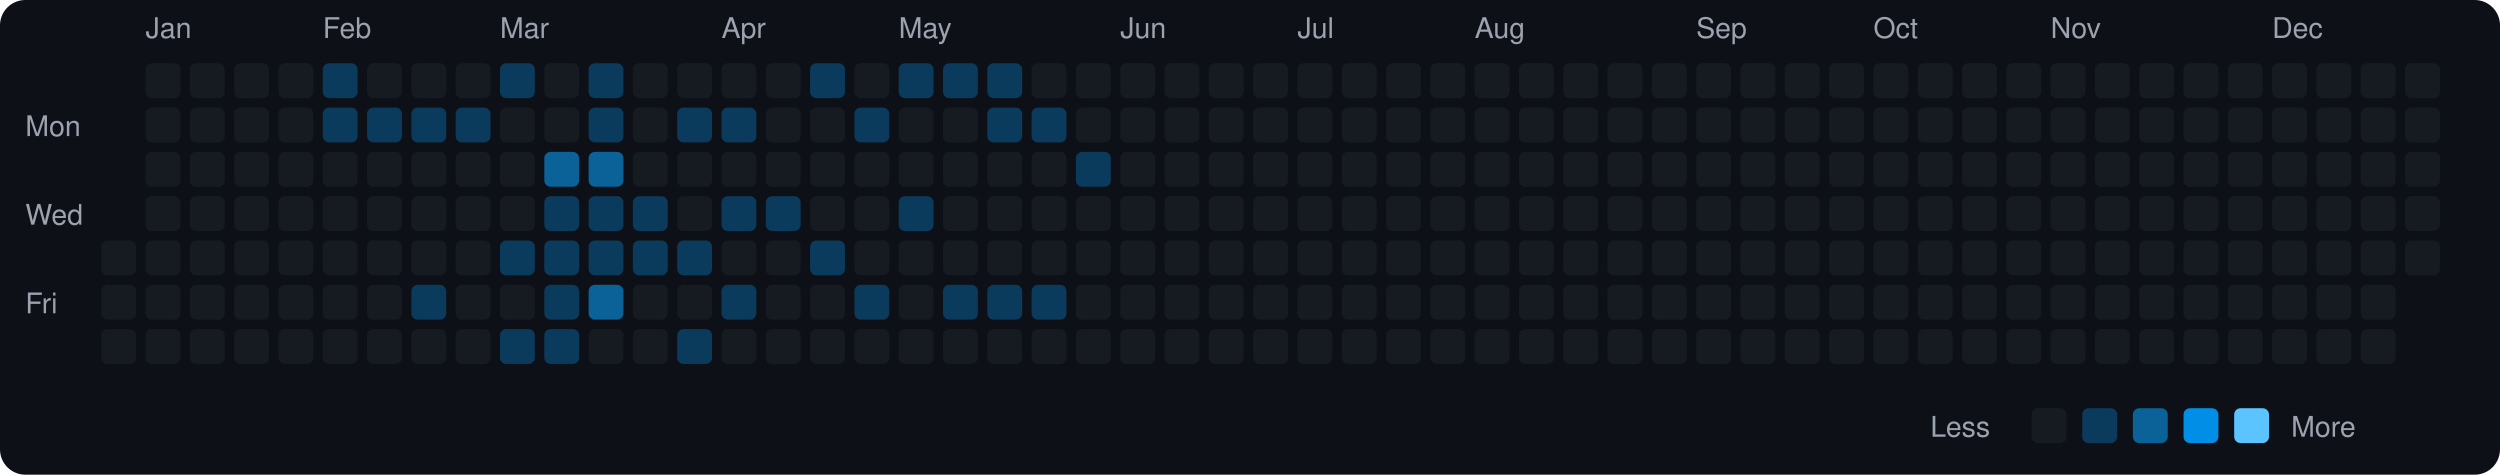
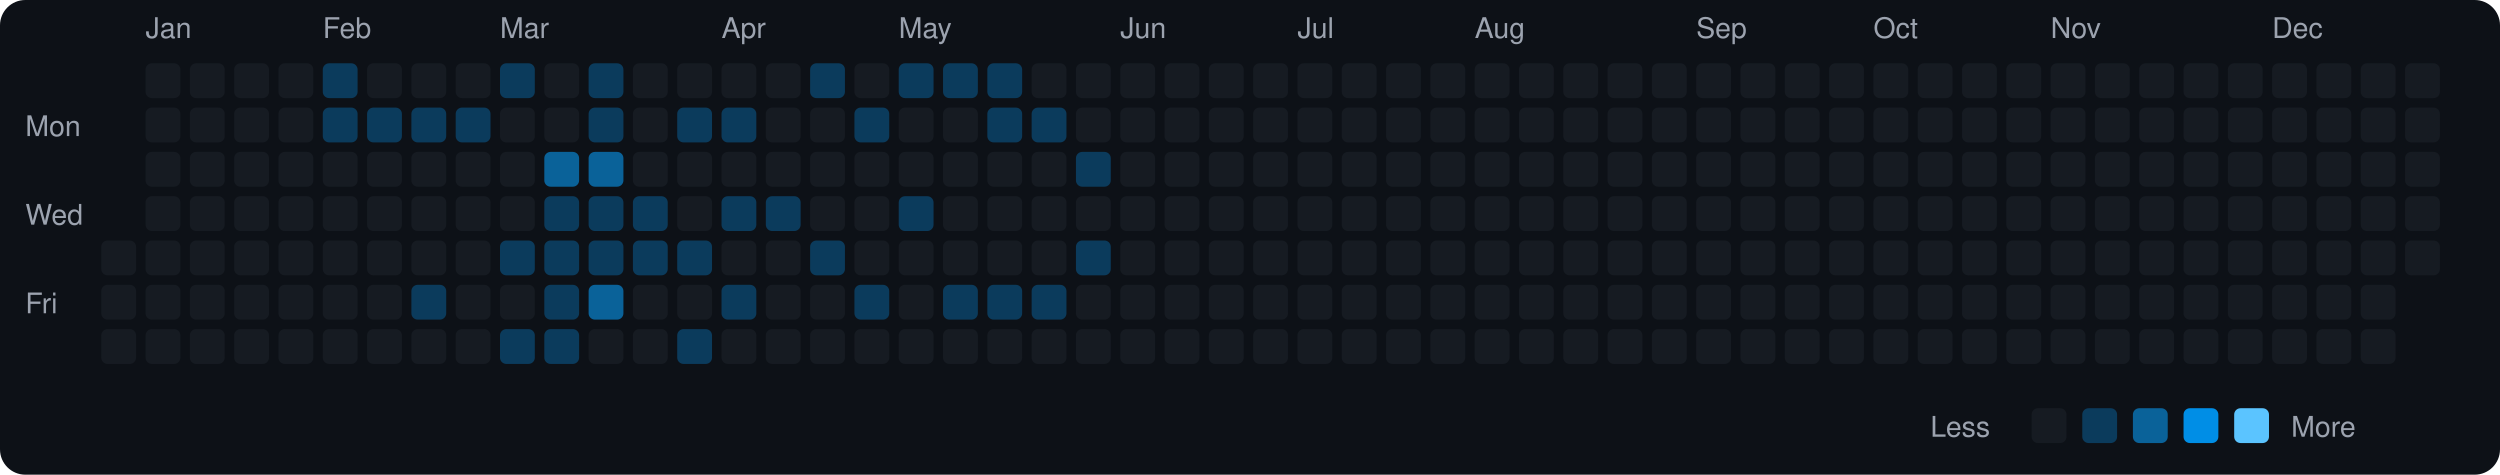
<svg xmlns="http://www.w3.org/2000/svg" viewBox="0 0 790 150" width="790" height="150">
  <rect width="790" height="150" fill="#0d1117" rx="8" ry="8" />
  <text x="8" y="43" fill="#9ca3af" font-size="9" font-family="-apple-system, BlinkMacSystemFont, 'Segoe UI', Helvetica, Arial, sans-serif">Mon</text>
  <text x="8" y="71" fill="#9ca3af" font-size="9" font-family="-apple-system, BlinkMacSystemFont, 'Segoe UI', Helvetica, Arial, sans-serif">Wed</text>
  <text x="8" y="99" fill="#9ca3af" font-size="9" font-family="-apple-system, BlinkMacSystemFont, 'Segoe UI', Helvetica, Arial, sans-serif">Fri</text>
  <rect x="32" y="76" width="11" height="11" rx="2" ry="2" fill="#161b22">
    </rect>
  <rect x="32" y="90" width="11" height="11" rx="2" ry="2" fill="#161b22">
    </rect>
  <rect x="32" y="104" width="11" height="11" rx="2" ry="2" fill="#161b22">
    </rect>
  <text x="46" y="12" fill="#9ca3af" font-size="9" font-family="-apple-system, BlinkMacSystemFont, 'Segoe UI', Helvetica, Arial, sans-serif">Jan</text>
  <rect x="46" y="20" width="11" height="11" rx="2" ry="2" fill="#161b22">
    </rect>
  <rect x="46" y="34" width="11" height="11" rx="2" ry="2" fill="#161b22">
    </rect>
  <rect x="46" y="48" width="11" height="11" rx="2" ry="2" fill="#161b22">
    </rect>
  <rect x="46" y="62" width="11" height="11" rx="2" ry="2" fill="#161b22">
    </rect>
  <rect x="46" y="76" width="11" height="11" rx="2" ry="2" fill="#161b22">
    </rect>
  <rect x="46" y="90" width="11" height="11" rx="2" ry="2" fill="#161b22">
    </rect>
  <rect x="46" y="104" width="11" height="11" rx="2" ry="2" fill="#161b22">
    </rect>
  <rect x="60" y="20" width="11" height="11" rx="2" ry="2" fill="#161b22">
    </rect>
  <rect x="60" y="34" width="11" height="11" rx="2" ry="2" fill="#161b22">
    </rect>
  <rect x="60" y="48" width="11" height="11" rx="2" ry="2" fill="#161b22">
    </rect>
  <rect x="60" y="62" width="11" height="11" rx="2" ry="2" fill="#161b22">
    </rect>
  <rect x="60" y="76" width="11" height="11" rx="2" ry="2" fill="#161b22">
    </rect>
  <rect x="60" y="90" width="11" height="11" rx="2" ry="2" fill="#161b22">
    </rect>
  <rect x="60" y="104" width="11" height="11" rx="2" ry="2" fill="#161b22">
    </rect>
  <rect x="74" y="20" width="11" height="11" rx="2" ry="2" fill="#161b22">
    </rect>
  <rect x="74" y="34" width="11" height="11" rx="2" ry="2" fill="#161b22">
    </rect>
  <rect x="74" y="48" width="11" height="11" rx="2" ry="2" fill="#161b22">
    </rect>
  <rect x="74" y="62" width="11" height="11" rx="2" ry="2" fill="#161b22">
    </rect>
  <rect x="74" y="76" width="11" height="11" rx="2" ry="2" fill="#161b22">
    </rect>
  <rect x="74" y="90" width="11" height="11" rx="2" ry="2" fill="#161b22">
    </rect>
  <rect x="74" y="104" width="11" height="11" rx="2" ry="2" fill="#161b22">
    </rect>
  <rect x="88" y="20" width="11" height="11" rx="2" ry="2" fill="#161b22">
    </rect>
  <rect x="88" y="34" width="11" height="11" rx="2" ry="2" fill="#161b22">
    </rect>
  <rect x="88" y="48" width="11" height="11" rx="2" ry="2" fill="#161b22">
    </rect>
  <rect x="88" y="62" width="11" height="11" rx="2" ry="2" fill="#161b22">
    </rect>
  <rect x="88" y="76" width="11" height="11" rx="2" ry="2" fill="#161b22">
    </rect>
  <rect x="88" y="90" width="11" height="11" rx="2" ry="2" fill="#161b22">
    </rect>
  <rect x="88" y="104" width="11" height="11" rx="2" ry="2" fill="#161b22">
    </rect>
  <text x="102" y="12" fill="#9ca3af" font-size="9" font-family="-apple-system, BlinkMacSystemFont, 'Segoe UI', Helvetica, Arial, sans-serif">Feb</text>
  <rect x="102" y="20" width="11" height="11" rx="2" ry="2" fill="#0b3b5c">
    </rect>
  <rect x="102" y="34" width="11" height="11" rx="2" ry="2" fill="#0b3b5c">
    </rect>
  <rect x="102" y="48" width="11" height="11" rx="2" ry="2" fill="#161b22">
    </rect>
  <rect x="102" y="62" width="11" height="11" rx="2" ry="2" fill="#161b22">
    </rect>
  <rect x="102" y="76" width="11" height="11" rx="2" ry="2" fill="#161b22">
    </rect>
  <rect x="102" y="90" width="11" height="11" rx="2" ry="2" fill="#161b22">
    </rect>
  <rect x="102" y="104" width="11" height="11" rx="2" ry="2" fill="#161b22">
    </rect>
  <rect x="116" y="20" width="11" height="11" rx="2" ry="2" fill="#161b22">
    </rect>
  <rect x="116" y="34" width="11" height="11" rx="2" ry="2" fill="#0b3b5c">
    </rect>
  <rect x="116" y="48" width="11" height="11" rx="2" ry="2" fill="#161b22">
    </rect>
  <rect x="116" y="62" width="11" height="11" rx="2" ry="2" fill="#161b22">
    </rect>
  <rect x="116" y="76" width="11" height="11" rx="2" ry="2" fill="#161b22">
    </rect>
  <rect x="116" y="90" width="11" height="11" rx="2" ry="2" fill="#161b22">
    </rect>
  <rect x="116" y="104" width="11" height="11" rx="2" ry="2" fill="#161b22">
    </rect>
  <rect x="130" y="20" width="11" height="11" rx="2" ry="2" fill="#161b22">
    </rect>
  <rect x="130" y="34" width="11" height="11" rx="2" ry="2" fill="#0b3b5c">
    </rect>
  <rect x="130" y="48" width="11" height="11" rx="2" ry="2" fill="#161b22">
    </rect>
  <rect x="130" y="62" width="11" height="11" rx="2" ry="2" fill="#161b22">
    </rect>
  <rect x="130" y="76" width="11" height="11" rx="2" ry="2" fill="#161b22">
    </rect>
  <rect x="130" y="90" width="11" height="11" rx="2" ry="2" fill="#0b3b5c">
    </rect>
  <rect x="130" y="104" width="11" height="11" rx="2" ry="2" fill="#161b22">
    </rect>
  <rect x="144" y="20" width="11" height="11" rx="2" ry="2" fill="#161b22">
    </rect>
  <rect x="144" y="34" width="11" height="11" rx="2" ry="2" fill="#0b3b5c">
    </rect>
  <rect x="144" y="48" width="11" height="11" rx="2" ry="2" fill="#161b22">
    </rect>
  <rect x="144" y="62" width="11" height="11" rx="2" ry="2" fill="#161b22">
    </rect>
  <rect x="144" y="76" width="11" height="11" rx="2" ry="2" fill="#161b22">
    </rect>
  <rect x="144" y="90" width="11" height="11" rx="2" ry="2" fill="#161b22">
    </rect>
  <rect x="144" y="104" width="11" height="11" rx="2" ry="2" fill="#161b22">
    </rect>
  <text x="158" y="12" fill="#9ca3af" font-size="9" font-family="-apple-system, BlinkMacSystemFont, 'Segoe UI', Helvetica, Arial, sans-serif">Mar</text>
  <rect x="158" y="20" width="11" height="11" rx="2" ry="2" fill="#0b3b5c">
    </rect>
  <rect x="158" y="34" width="11" height="11" rx="2" ry="2" fill="#161b22">
    </rect>
  <rect x="158" y="48" width="11" height="11" rx="2" ry="2" fill="#161b22">
    </rect>
  <rect x="158" y="62" width="11" height="11" rx="2" ry="2" fill="#161b22">
    </rect>
  <rect x="158" y="76" width="11" height="11" rx="2" ry="2" fill="#0b3b5c">
    </rect>
  <rect x="158" y="90" width="11" height="11" rx="2" ry="2" fill="#161b22">
    </rect>
  <rect x="158" y="104" width="11" height="11" rx="2" ry="2" fill="#0b3b5c">
    </rect>
  <rect x="172" y="20" width="11" height="11" rx="2" ry="2" fill="#161b22">
    </rect>
  <rect x="172" y="34" width="11" height="11" rx="2" ry="2" fill="#161b22">
    </rect>
  <rect x="172" y="48" width="11" height="11" rx="2" ry="2" fill="#0a6299">
    </rect>
  <rect x="172" y="62" width="11" height="11" rx="2" ry="2" fill="#0b3b5c">
    </rect>
  <rect x="172" y="76" width="11" height="11" rx="2" ry="2" fill="#0b3b5c">
    </rect>
  <rect x="172" y="90" width="11" height="11" rx="2" ry="2" fill="#0b3b5c">
    </rect>
  <rect x="172" y="104" width="11" height="11" rx="2" ry="2" fill="#0b3b5c">
    </rect>
  <rect x="186" y="20" width="11" height="11" rx="2" ry="2" fill="#0b3b5c">
    </rect>
  <rect x="186" y="34" width="11" height="11" rx="2" ry="2" fill="#0b3b5c">
    </rect>
  <rect x="186" y="48" width="11" height="11" rx="2" ry="2" fill="#0a6299">
    </rect>
  <rect x="186" y="62" width="11" height="11" rx="2" ry="2" fill="#0b3b5c">
    </rect>
  <rect x="186" y="76" width="11" height="11" rx="2" ry="2" fill="#0b3b5c">
    </rect>
  <rect x="186" y="90" width="11" height="11" rx="2" ry="2" fill="#0a6299">
    </rect>
  <rect x="186" y="104" width="11" height="11" rx="2" ry="2" fill="#161b22">
    </rect>
  <rect x="200" y="20" width="11" height="11" rx="2" ry="2" fill="#161b22">
    </rect>
  <rect x="200" y="34" width="11" height="11" rx="2" ry="2" fill="#161b22">
    </rect>
  <rect x="200" y="48" width="11" height="11" rx="2" ry="2" fill="#161b22">
    </rect>
  <rect x="200" y="62" width="11" height="11" rx="2" ry="2" fill="#0b3b5c">
    </rect>
  <rect x="200" y="76" width="11" height="11" rx="2" ry="2" fill="#0b3b5c">
    </rect>
  <rect x="200" y="90" width="11" height="11" rx="2" ry="2" fill="#161b22">
    </rect>
  <rect x="200" y="104" width="11" height="11" rx="2" ry="2" fill="#161b22">
    </rect>
  <rect x="214" y="20" width="11" height="11" rx="2" ry="2" fill="#161b22">
    </rect>
  <rect x="214" y="34" width="11" height="11" rx="2" ry="2" fill="#0b3b5c">
    </rect>
  <rect x="214" y="48" width="11" height="11" rx="2" ry="2" fill="#161b22">
    </rect>
  <rect x="214" y="62" width="11" height="11" rx="2" ry="2" fill="#161b22">
    </rect>
  <rect x="214" y="76" width="11" height="11" rx="2" ry="2" fill="#0b3b5c">
    </rect>
  <rect x="214" y="90" width="11" height="11" rx="2" ry="2" fill="#161b22">
    </rect>
  <rect x="214" y="104" width="11" height="11" rx="2" ry="2" fill="#0b3b5c">
    </rect>
  <text x="228" y="12" fill="#9ca3af" font-size="9" font-family="-apple-system, BlinkMacSystemFont, 'Segoe UI', Helvetica, Arial, sans-serif">Apr</text>
  <rect x="228" y="20" width="11" height="11" rx="2" ry="2" fill="#161b22">
    </rect>
  <rect x="228" y="34" width="11" height="11" rx="2" ry="2" fill="#0b3b5c">
    </rect>
  <rect x="228" y="48" width="11" height="11" rx="2" ry="2" fill="#161b22">
    </rect>
  <rect x="228" y="62" width="11" height="11" rx="2" ry="2" fill="#0b3b5c">
    </rect>
  <rect x="228" y="76" width="11" height="11" rx="2" ry="2" fill="#161b22">
    </rect>
  <rect x="228" y="90" width="11" height="11" rx="2" ry="2" fill="#0b3b5c">
    </rect>
  <rect x="228" y="104" width="11" height="11" rx="2" ry="2" fill="#161b22">
    </rect>
  <rect x="242" y="20" width="11" height="11" rx="2" ry="2" fill="#161b22">
    </rect>
  <rect x="242" y="34" width="11" height="11" rx="2" ry="2" fill="#161b22">
    </rect>
  <rect x="242" y="48" width="11" height="11" rx="2" ry="2" fill="#161b22">
    </rect>
  <rect x="242" y="62" width="11" height="11" rx="2" ry="2" fill="#0b3b5c">
    </rect>
  <rect x="242" y="76" width="11" height="11" rx="2" ry="2" fill="#161b22">
    </rect>
  <rect x="242" y="90" width="11" height="11" rx="2" ry="2" fill="#161b22">
    </rect>
  <rect x="242" y="104" width="11" height="11" rx="2" ry="2" fill="#161b22">
    </rect>
  <rect x="256" y="20" width="11" height="11" rx="2" ry="2" fill="#0b3b5c">
    </rect>
  <rect x="256" y="34" width="11" height="11" rx="2" ry="2" fill="#161b22">
    </rect>
  <rect x="256" y="48" width="11" height="11" rx="2" ry="2" fill="#161b22">
    </rect>
  <rect x="256" y="62" width="11" height="11" rx="2" ry="2" fill="#161b22">
    </rect>
  <rect x="256" y="76" width="11" height="11" rx="2" ry="2" fill="#0b3b5c">
    </rect>
  <rect x="256" y="90" width="11" height="11" rx="2" ry="2" fill="#161b22">
    </rect>
  <rect x="256" y="104" width="11" height="11" rx="2" ry="2" fill="#161b22">
    </rect>
  <rect x="270" y="20" width="11" height="11" rx="2" ry="2" fill="#161b22">
    </rect>
  <rect x="270" y="34" width="11" height="11" rx="2" ry="2" fill="#0b3b5c">
    </rect>
  <rect x="270" y="48" width="11" height="11" rx="2" ry="2" fill="#161b22">
    </rect>
  <rect x="270" y="62" width="11" height="11" rx="2" ry="2" fill="#161b22">
    </rect>
  <rect x="270" y="76" width="11" height="11" rx="2" ry="2" fill="#161b22">
    </rect>
  <rect x="270" y="90" width="11" height="11" rx="2" ry="2" fill="#0b3b5c">
    </rect>
  <rect x="270" y="104" width="11" height="11" rx="2" ry="2" fill="#161b22">
    </rect>
  <text x="284" y="12" fill="#9ca3af" font-size="9" font-family="-apple-system, BlinkMacSystemFont, 'Segoe UI', Helvetica, Arial, sans-serif">May</text>
  <rect x="284" y="20" width="11" height="11" rx="2" ry="2" fill="#0b3b5c">
    </rect>
  <rect x="284" y="34" width="11" height="11" rx="2" ry="2" fill="#161b22">
    </rect>
  <rect x="284" y="48" width="11" height="11" rx="2" ry="2" fill="#161b22">
    </rect>
  <rect x="284" y="62" width="11" height="11" rx="2" ry="2" fill="#0b3b5c">
    </rect>
  <rect x="284" y="76" width="11" height="11" rx="2" ry="2" fill="#161b22">
    </rect>
  <rect x="284" y="90" width="11" height="11" rx="2" ry="2" fill="#161b22">
    </rect>
  <rect x="284" y="104" width="11" height="11" rx="2" ry="2" fill="#161b22">
    </rect>
  <rect x="298" y="20" width="11" height="11" rx="2" ry="2" fill="#0b3b5c">
    </rect>
  <rect x="298" y="34" width="11" height="11" rx="2" ry="2" fill="#161b22">
    </rect>
  <rect x="298" y="48" width="11" height="11" rx="2" ry="2" fill="#161b22">
    </rect>
  <rect x="298" y="62" width="11" height="11" rx="2" ry="2" fill="#161b22">
    </rect>
  <rect x="298" y="76" width="11" height="11" rx="2" ry="2" fill="#161b22">
    </rect>
  <rect x="298" y="90" width="11" height="11" rx="2" ry="2" fill="#0b3b5c">
    </rect>
  <rect x="298" y="104" width="11" height="11" rx="2" ry="2" fill="#161b22">
    </rect>
  <rect x="312" y="20" width="11" height="11" rx="2" ry="2" fill="#0b3b5c">
    </rect>
  <rect x="312" y="34" width="11" height="11" rx="2" ry="2" fill="#0b3b5c">
    </rect>
  <rect x="312" y="48" width="11" height="11" rx="2" ry="2" fill="#161b22">
    </rect>
  <rect x="312" y="62" width="11" height="11" rx="2" ry="2" fill="#161b22">
    </rect>
  <rect x="312" y="76" width="11" height="11" rx="2" ry="2" fill="#161b22">
    </rect>
  <rect x="312" y="90" width="11" height="11" rx="2" ry="2" fill="#0b3b5c">
    </rect>
  <rect x="312" y="104" width="11" height="11" rx="2" ry="2" fill="#161b22">
    </rect>
  <rect x="326" y="20" width="11" height="11" rx="2" ry="2" fill="#161b22">
    </rect>
  <rect x="326" y="34" width="11" height="11" rx="2" ry="2" fill="#0b3b5c">
    </rect>
  <rect x="326" y="48" width="11" height="11" rx="2" ry="2" fill="#161b22">
    </rect>
  <rect x="326" y="62" width="11" height="11" rx="2" ry="2" fill="#161b22">
    </rect>
  <rect x="326" y="76" width="11" height="11" rx="2" ry="2" fill="#161b22">
    </rect>
  <rect x="326" y="90" width="11" height="11" rx="2" ry="2" fill="#0b3b5c">
    </rect>
  <rect x="326" y="104" width="11" height="11" rx="2" ry="2" fill="#161b22">
    </rect>
  <rect x="340" y="20" width="11" height="11" rx="2" ry="2" fill="#161b22">
    </rect>
  <rect x="340" y="34" width="11" height="11" rx="2" ry="2" fill="#161b22">
    </rect>
  <rect x="340" y="48" width="11" height="11" rx="2" ry="2" fill="#0b3b5c">
    </rect>
  <rect x="340" y="62" width="11" height="11" rx="2" ry="2" fill="#161b22">
    </rect>
-   <rect x="340" y="76" width="11" height="11" rx="2" ry="2" fill="#161b22">
+   <rect x="340" y="76" width="11" height="11" rx="2" ry="2" fill="#0b3b5c">
    </rect>
  <rect x="340" y="90" width="11" height="11" rx="2" ry="2" fill="#161b22">
    </rect>
  <rect x="340" y="104" width="11" height="11" rx="2" ry="2" fill="#161b22">
    </rect>
  <text x="354" y="12" fill="#9ca3af" font-size="9" font-family="-apple-system, BlinkMacSystemFont, 'Segoe UI', Helvetica, Arial, sans-serif">Jun</text>
  <rect x="354" y="20" width="11" height="11" rx="2" ry="2" fill="#161b22">
    </rect>
  <rect x="354" y="34" width="11" height="11" rx="2" ry="2" fill="#161b22">
    </rect>
  <rect x="354" y="48" width="11" height="11" rx="2" ry="2" fill="#161b22">
    </rect>
  <rect x="354" y="62" width="11" height="11" rx="2" ry="2" fill="#161b22">
    </rect>
  <rect x="354" y="76" width="11" height="11" rx="2" ry="2" fill="#161b22">
    </rect>
  <rect x="354" y="90" width="11" height="11" rx="2" ry="2" fill="#161b22">
    </rect>
  <rect x="354" y="104" width="11" height="11" rx="2" ry="2" fill="#161b22">
    </rect>
  <rect x="368" y="20" width="11" height="11" rx="2" ry="2" fill="#161b22">
    </rect>
  <rect x="368" y="34" width="11" height="11" rx="2" ry="2" fill="#161b22">
    </rect>
  <rect x="368" y="48" width="11" height="11" rx="2" ry="2" fill="#161b22">
    </rect>
  <rect x="368" y="62" width="11" height="11" rx="2" ry="2" fill="#161b22">
    </rect>
  <rect x="368" y="76" width="11" height="11" rx="2" ry="2" fill="#161b22">
    </rect>
  <rect x="368" y="90" width="11" height="11" rx="2" ry="2" fill="#161b22">
    </rect>
  <rect x="368" y="104" width="11" height="11" rx="2" ry="2" fill="#161b22">
    </rect>
  <rect x="382" y="20" width="11" height="11" rx="2" ry="2" fill="#161b22">
    </rect>
  <rect x="382" y="34" width="11" height="11" rx="2" ry="2" fill="#161b22">
    </rect>
  <rect x="382" y="48" width="11" height="11" rx="2" ry="2" fill="#161b22">
    </rect>
  <rect x="382" y="62" width="11" height="11" rx="2" ry="2" fill="#161b22">
    </rect>
  <rect x="382" y="76" width="11" height="11" rx="2" ry="2" fill="#161b22">
    </rect>
  <rect x="382" y="90" width="11" height="11" rx="2" ry="2" fill="#161b22">
    </rect>
  <rect x="382" y="104" width="11" height="11" rx="2" ry="2" fill="#161b22">
    </rect>
  <rect x="396" y="20" width="11" height="11" rx="2" ry="2" fill="#161b22">
    </rect>
  <rect x="396" y="34" width="11" height="11" rx="2" ry="2" fill="#161b22">
    </rect>
  <rect x="396" y="48" width="11" height="11" rx="2" ry="2" fill="#161b22">
    </rect>
  <rect x="396" y="62" width="11" height="11" rx="2" ry="2" fill="#161b22">
    </rect>
  <rect x="396" y="76" width="11" height="11" rx="2" ry="2" fill="#161b22">
    </rect>
  <rect x="396" y="90" width="11" height="11" rx="2" ry="2" fill="#161b22">
    </rect>
  <rect x="396" y="104" width="11" height="11" rx="2" ry="2" fill="#161b22">
    </rect>
  <text x="410" y="12" fill="#9ca3af" font-size="9" font-family="-apple-system, BlinkMacSystemFont, 'Segoe UI', Helvetica, Arial, sans-serif">Jul</text>
  <rect x="410" y="20" width="11" height="11" rx="2" ry="2" fill="#161b22">
    </rect>
  <rect x="410" y="34" width="11" height="11" rx="2" ry="2" fill="#161b22">
    </rect>
  <rect x="410" y="48" width="11" height="11" rx="2" ry="2" fill="#161b22">
    </rect>
  <rect x="410" y="62" width="11" height="11" rx="2" ry="2" fill="#161b22">
    </rect>
  <rect x="410" y="76" width="11" height="11" rx="2" ry="2" fill="#161b22">
    </rect>
  <rect x="410" y="90" width="11" height="11" rx="2" ry="2" fill="#161b22">
    </rect>
  <rect x="410" y="104" width="11" height="11" rx="2" ry="2" fill="#161b22">
    </rect>
  <rect x="424" y="20" width="11" height="11" rx="2" ry="2" fill="#161b22">
    </rect>
  <rect x="424" y="34" width="11" height="11" rx="2" ry="2" fill="#161b22">
    </rect>
  <rect x="424" y="48" width="11" height="11" rx="2" ry="2" fill="#161b22">
    </rect>
  <rect x="424" y="62" width="11" height="11" rx="2" ry="2" fill="#161b22">
    </rect>
  <rect x="424" y="76" width="11" height="11" rx="2" ry="2" fill="#161b22">
    </rect>
  <rect x="424" y="90" width="11" height="11" rx="2" ry="2" fill="#161b22">
    </rect>
  <rect x="424" y="104" width="11" height="11" rx="2" ry="2" fill="#161b22">
    </rect>
  <rect x="438" y="20" width="11" height="11" rx="2" ry="2" fill="#161b22">
    </rect>
  <rect x="438" y="34" width="11" height="11" rx="2" ry="2" fill="#161b22">
    </rect>
  <rect x="438" y="48" width="11" height="11" rx="2" ry="2" fill="#161b22">
    </rect>
  <rect x="438" y="62" width="11" height="11" rx="2" ry="2" fill="#161b22">
    </rect>
  <rect x="438" y="76" width="11" height="11" rx="2" ry="2" fill="#161b22">
    </rect>
  <rect x="438" y="90" width="11" height="11" rx="2" ry="2" fill="#161b22">
    </rect>
  <rect x="438" y="104" width="11" height="11" rx="2" ry="2" fill="#161b22">
    </rect>
  <rect x="452" y="20" width="11" height="11" rx="2" ry="2" fill="#161b22">
    </rect>
  <rect x="452" y="34" width="11" height="11" rx="2" ry="2" fill="#161b22">
    </rect>
  <rect x="452" y="48" width="11" height="11" rx="2" ry="2" fill="#161b22">
    </rect>
  <rect x="452" y="62" width="11" height="11" rx="2" ry="2" fill="#161b22">
    </rect>
  <rect x="452" y="76" width="11" height="11" rx="2" ry="2" fill="#161b22">
    </rect>
  <rect x="452" y="90" width="11" height="11" rx="2" ry="2" fill="#161b22">
    </rect>
  <rect x="452" y="104" width="11" height="11" rx="2" ry="2" fill="#161b22">
    </rect>
  <text x="466" y="12" fill="#9ca3af" font-size="9" font-family="-apple-system, BlinkMacSystemFont, 'Segoe UI', Helvetica, Arial, sans-serif">Aug</text>
  <rect x="466" y="20" width="11" height="11" rx="2" ry="2" fill="#161b22">
    </rect>
  <rect x="466" y="34" width="11" height="11" rx="2" ry="2" fill="#161b22">
    </rect>
  <rect x="466" y="48" width="11" height="11" rx="2" ry="2" fill="#161b22">
    </rect>
  <rect x="466" y="62" width="11" height="11" rx="2" ry="2" fill="#161b22">
    </rect>
  <rect x="466" y="76" width="11" height="11" rx="2" ry="2" fill="#161b22">
    </rect>
  <rect x="466" y="90" width="11" height="11" rx="2" ry="2" fill="#161b22">
    </rect>
  <rect x="466" y="104" width="11" height="11" rx="2" ry="2" fill="#161b22">
    </rect>
  <rect x="480" y="20" width="11" height="11" rx="2" ry="2" fill="#161b22">
    </rect>
  <rect x="480" y="34" width="11" height="11" rx="2" ry="2" fill="#161b22">
    </rect>
  <rect x="480" y="48" width="11" height="11" rx="2" ry="2" fill="#161b22">
    </rect>
  <rect x="480" y="62" width="11" height="11" rx="2" ry="2" fill="#161b22">
    </rect>
  <rect x="480" y="76" width="11" height="11" rx="2" ry="2" fill="#161b22">
    </rect>
  <rect x="480" y="90" width="11" height="11" rx="2" ry="2" fill="#161b22">
    </rect>
  <rect x="480" y="104" width="11" height="11" rx="2" ry="2" fill="#161b22">
    </rect>
  <rect x="494" y="20" width="11" height="11" rx="2" ry="2" fill="#161b22">
    </rect>
  <rect x="494" y="34" width="11" height="11" rx="2" ry="2" fill="#161b22">
    </rect>
  <rect x="494" y="48" width="11" height="11" rx="2" ry="2" fill="#161b22">
    </rect>
  <rect x="494" y="62" width="11" height="11" rx="2" ry="2" fill="#161b22">
    </rect>
  <rect x="494" y="76" width="11" height="11" rx="2" ry="2" fill="#161b22">
    </rect>
  <rect x="494" y="90" width="11" height="11" rx="2" ry="2" fill="#161b22">
    </rect>
  <rect x="494" y="104" width="11" height="11" rx="2" ry="2" fill="#161b22">
    </rect>
  <rect x="508" y="20" width="11" height="11" rx="2" ry="2" fill="#161b22">
    </rect>
  <rect x="508" y="34" width="11" height="11" rx="2" ry="2" fill="#161b22">
    </rect>
  <rect x="508" y="48" width="11" height="11" rx="2" ry="2" fill="#161b22">
    </rect>
  <rect x="508" y="62" width="11" height="11" rx="2" ry="2" fill="#161b22">
    </rect>
  <rect x="508" y="76" width="11" height="11" rx="2" ry="2" fill="#161b22">
    </rect>
  <rect x="508" y="90" width="11" height="11" rx="2" ry="2" fill="#161b22">
    </rect>
  <rect x="508" y="104" width="11" height="11" rx="2" ry="2" fill="#161b22">
    </rect>
  <rect x="522" y="20" width="11" height="11" rx="2" ry="2" fill="#161b22">
    </rect>
  <rect x="522" y="34" width="11" height="11" rx="2" ry="2" fill="#161b22">
    </rect>
  <rect x="522" y="48" width="11" height="11" rx="2" ry="2" fill="#161b22">
    </rect>
  <rect x="522" y="62" width="11" height="11" rx="2" ry="2" fill="#161b22">
    </rect>
  <rect x="522" y="76" width="11" height="11" rx="2" ry="2" fill="#161b22">
    </rect>
  <rect x="522" y="90" width="11" height="11" rx="2" ry="2" fill="#161b22">
    </rect>
  <rect x="522" y="104" width="11" height="11" rx="2" ry="2" fill="#161b22">
    </rect>
  <text x="536" y="12" fill="#9ca3af" font-size="9" font-family="-apple-system, BlinkMacSystemFont, 'Segoe UI', Helvetica, Arial, sans-serif">Sep</text>
  <rect x="536" y="20" width="11" height="11" rx="2" ry="2" fill="#161b22">
    </rect>
  <rect x="536" y="34" width="11" height="11" rx="2" ry="2" fill="#161b22">
    </rect>
  <rect x="536" y="48" width="11" height="11" rx="2" ry="2" fill="#161b22">
    </rect>
  <rect x="536" y="62" width="11" height="11" rx="2" ry="2" fill="#161b22">
    </rect>
  <rect x="536" y="76" width="11" height="11" rx="2" ry="2" fill="#161b22">
    </rect>
  <rect x="536" y="90" width="11" height="11" rx="2" ry="2" fill="#161b22">
    </rect>
  <rect x="536" y="104" width="11" height="11" rx="2" ry="2" fill="#161b22">
    </rect>
  <rect x="550" y="20" width="11" height="11" rx="2" ry="2" fill="#161b22">
    </rect>
  <rect x="550" y="34" width="11" height="11" rx="2" ry="2" fill="#161b22">
    </rect>
  <rect x="550" y="48" width="11" height="11" rx="2" ry="2" fill="#161b22">
    </rect>
  <rect x="550" y="62" width="11" height="11" rx="2" ry="2" fill="#161b22">
    </rect>
  <rect x="550" y="76" width="11" height="11" rx="2" ry="2" fill="#161b22">
    </rect>
  <rect x="550" y="90" width="11" height="11" rx="2" ry="2" fill="#161b22">
    </rect>
  <rect x="550" y="104" width="11" height="11" rx="2" ry="2" fill="#161b22">
    </rect>
  <rect x="564" y="20" width="11" height="11" rx="2" ry="2" fill="#161b22">
    </rect>
  <rect x="564" y="34" width="11" height="11" rx="2" ry="2" fill="#161b22">
    </rect>
  <rect x="564" y="48" width="11" height="11" rx="2" ry="2" fill="#161b22">
    </rect>
  <rect x="564" y="62" width="11" height="11" rx="2" ry="2" fill="#161b22">
    </rect>
  <rect x="564" y="76" width="11" height="11" rx="2" ry="2" fill="#161b22">
    </rect>
  <rect x="564" y="90" width="11" height="11" rx="2" ry="2" fill="#161b22">
    </rect>
  <rect x="564" y="104" width="11" height="11" rx="2" ry="2" fill="#161b22">
    </rect>
  <rect x="578" y="20" width="11" height="11" rx="2" ry="2" fill="#161b22">
    </rect>
  <rect x="578" y="34" width="11" height="11" rx="2" ry="2" fill="#161b22">
    </rect>
  <rect x="578" y="48" width="11" height="11" rx="2" ry="2" fill="#161b22">
    </rect>
  <rect x="578" y="62" width="11" height="11" rx="2" ry="2" fill="#161b22">
    </rect>
  <rect x="578" y="76" width="11" height="11" rx="2" ry="2" fill="#161b22">
    </rect>
  <rect x="578" y="90" width="11" height="11" rx="2" ry="2" fill="#161b22">
    </rect>
  <rect x="578" y="104" width="11" height="11" rx="2" ry="2" fill="#161b22">
    </rect>
  <text x="592" y="12" fill="#9ca3af" font-size="9" font-family="-apple-system, BlinkMacSystemFont, 'Segoe UI', Helvetica, Arial, sans-serif">Oct</text>
  <rect x="592" y="20" width="11" height="11" rx="2" ry="2" fill="#161b22">
    </rect>
  <rect x="592" y="34" width="11" height="11" rx="2" ry="2" fill="#161b22">
    </rect>
  <rect x="592" y="48" width="11" height="11" rx="2" ry="2" fill="#161b22">
    </rect>
  <rect x="592" y="62" width="11" height="11" rx="2" ry="2" fill="#161b22">
    </rect>
  <rect x="592" y="76" width="11" height="11" rx="2" ry="2" fill="#161b22">
    </rect>
  <rect x="592" y="90" width="11" height="11" rx="2" ry="2" fill="#161b22">
    </rect>
  <rect x="592" y="104" width="11" height="11" rx="2" ry="2" fill="#161b22">
    </rect>
  <rect x="606" y="20" width="11" height="11" rx="2" ry="2" fill="#161b22">
    </rect>
  <rect x="606" y="34" width="11" height="11" rx="2" ry="2" fill="#161b22">
    </rect>
  <rect x="606" y="48" width="11" height="11" rx="2" ry="2" fill="#161b22">
    </rect>
  <rect x="606" y="62" width="11" height="11" rx="2" ry="2" fill="#161b22">
    </rect>
  <rect x="606" y="76" width="11" height="11" rx="2" ry="2" fill="#161b22">
    </rect>
  <rect x="606" y="90" width="11" height="11" rx="2" ry="2" fill="#161b22">
    </rect>
  <rect x="606" y="104" width="11" height="11" rx="2" ry="2" fill="#161b22">
    </rect>
  <rect x="620" y="20" width="11" height="11" rx="2" ry="2" fill="#161b22">
    </rect>
  <rect x="620" y="34" width="11" height="11" rx="2" ry="2" fill="#161b22">
    </rect>
  <rect x="620" y="48" width="11" height="11" rx="2" ry="2" fill="#161b22">
    </rect>
  <rect x="620" y="62" width="11" height="11" rx="2" ry="2" fill="#161b22">
    </rect>
  <rect x="620" y="76" width="11" height="11" rx="2" ry="2" fill="#161b22">
    </rect>
  <rect x="620" y="90" width="11" height="11" rx="2" ry="2" fill="#161b22">
    </rect>
  <rect x="620" y="104" width="11" height="11" rx="2" ry="2" fill="#161b22">
    </rect>
  <rect x="634" y="20" width="11" height="11" rx="2" ry="2" fill="#161b22">
    </rect>
  <rect x="634" y="34" width="11" height="11" rx="2" ry="2" fill="#161b22">
    </rect>
  <rect x="634" y="48" width="11" height="11" rx="2" ry="2" fill="#161b22">
    </rect>
  <rect x="634" y="62" width="11" height="11" rx="2" ry="2" fill="#161b22">
    </rect>
  <rect x="634" y="76" width="11" height="11" rx="2" ry="2" fill="#161b22">
    </rect>
  <rect x="634" y="90" width="11" height="11" rx="2" ry="2" fill="#161b22">
    </rect>
  <rect x="634" y="104" width="11" height="11" rx="2" ry="2" fill="#161b22">
    </rect>
  <text x="648" y="12" fill="#9ca3af" font-size="9" font-family="-apple-system, BlinkMacSystemFont, 'Segoe UI', Helvetica, Arial, sans-serif">Nov</text>
  <rect x="648" y="20" width="11" height="11" rx="2" ry="2" fill="#161b22">
    </rect>
  <rect x="648" y="34" width="11" height="11" rx="2" ry="2" fill="#161b22">
    </rect>
  <rect x="648" y="48" width="11" height="11" rx="2" ry="2" fill="#161b22">
    </rect>
  <rect x="648" y="62" width="11" height="11" rx="2" ry="2" fill="#161b22">
    </rect>
  <rect x="648" y="76" width="11" height="11" rx="2" ry="2" fill="#161b22">
    </rect>
  <rect x="648" y="90" width="11" height="11" rx="2" ry="2" fill="#161b22">
    </rect>
  <rect x="648" y="104" width="11" height="11" rx="2" ry="2" fill="#161b22">
    </rect>
  <rect x="662" y="20" width="11" height="11" rx="2" ry="2" fill="#161b22">
    </rect>
  <rect x="662" y="34" width="11" height="11" rx="2" ry="2" fill="#161b22">
    </rect>
  <rect x="662" y="48" width="11" height="11" rx="2" ry="2" fill="#161b22">
    </rect>
  <rect x="662" y="62" width="11" height="11" rx="2" ry="2" fill="#161b22">
    </rect>
  <rect x="662" y="76" width="11" height="11" rx="2" ry="2" fill="#161b22">
    </rect>
  <rect x="662" y="90" width="11" height="11" rx="2" ry="2" fill="#161b22">
    </rect>
  <rect x="662" y="104" width="11" height="11" rx="2" ry="2" fill="#161b22">
    </rect>
  <rect x="676" y="20" width="11" height="11" rx="2" ry="2" fill="#161b22">
    </rect>
  <rect x="676" y="34" width="11" height="11" rx="2" ry="2" fill="#161b22">
    </rect>
  <rect x="676" y="48" width="11" height="11" rx="2" ry="2" fill="#161b22">
    </rect>
  <rect x="676" y="62" width="11" height="11" rx="2" ry="2" fill="#161b22">
    </rect>
  <rect x="676" y="76" width="11" height="11" rx="2" ry="2" fill="#161b22">
    </rect>
  <rect x="676" y="90" width="11" height="11" rx="2" ry="2" fill="#161b22">
    </rect>
  <rect x="676" y="104" width="11" height="11" rx="2" ry="2" fill="#161b22">
    </rect>
  <rect x="690" y="20" width="11" height="11" rx="2" ry="2" fill="#161b22">
    </rect>
  <rect x="690" y="34" width="11" height="11" rx="2" ry="2" fill="#161b22">
    </rect>
  <rect x="690" y="48" width="11" height="11" rx="2" ry="2" fill="#161b22">
    </rect>
  <rect x="690" y="62" width="11" height="11" rx="2" ry="2" fill="#161b22">
    </rect>
  <rect x="690" y="76" width="11" height="11" rx="2" ry="2" fill="#161b22">
    </rect>
  <rect x="690" y="90" width="11" height="11" rx="2" ry="2" fill="#161b22">
    </rect>
  <rect x="690" y="104" width="11" height="11" rx="2" ry="2" fill="#161b22">
    </rect>
  <rect x="704" y="20" width="11" height="11" rx="2" ry="2" fill="#161b22">
    </rect>
  <rect x="704" y="34" width="11" height="11" rx="2" ry="2" fill="#161b22">
    </rect>
  <rect x="704" y="48" width="11" height="11" rx="2" ry="2" fill="#161b22">
    </rect>
  <rect x="704" y="62" width="11" height="11" rx="2" ry="2" fill="#161b22">
    </rect>
  <rect x="704" y="76" width="11" height="11" rx="2" ry="2" fill="#161b22">
    </rect>
  <rect x="704" y="90" width="11" height="11" rx="2" ry="2" fill="#161b22">
    </rect>
  <rect x="704" y="104" width="11" height="11" rx="2" ry="2" fill="#161b22">
    </rect>
  <text x="718" y="12" fill="#9ca3af" font-size="9" font-family="-apple-system, BlinkMacSystemFont, 'Segoe UI', Helvetica, Arial, sans-serif">Dec</text>
  <rect x="718" y="20" width="11" height="11" rx="2" ry="2" fill="#161b22">
    </rect>
  <rect x="718" y="34" width="11" height="11" rx="2" ry="2" fill="#161b22">
    </rect>
  <rect x="718" y="48" width="11" height="11" rx="2" ry="2" fill="#161b22">
    </rect>
  <rect x="718" y="62" width="11" height="11" rx="2" ry="2" fill="#161b22">
    </rect>
  <rect x="718" y="76" width="11" height="11" rx="2" ry="2" fill="#161b22">
    </rect>
  <rect x="718" y="90" width="11" height="11" rx="2" ry="2" fill="#161b22">
    </rect>
  <rect x="718" y="104" width="11" height="11" rx="2" ry="2" fill="#161b22">
    </rect>
  <rect x="732" y="20" width="11" height="11" rx="2" ry="2" fill="#161b22">
    </rect>
  <rect x="732" y="34" width="11" height="11" rx="2" ry="2" fill="#161b22">
    </rect>
  <rect x="732" y="48" width="11" height="11" rx="2" ry="2" fill="#161b22">
    </rect>
  <rect x="732" y="62" width="11" height="11" rx="2" ry="2" fill="#161b22">
    </rect>
  <rect x="732" y="76" width="11" height="11" rx="2" ry="2" fill="#161b22">
    </rect>
  <rect x="732" y="90" width="11" height="11" rx="2" ry="2" fill="#161b22">
    </rect>
  <rect x="732" y="104" width="11" height="11" rx="2" ry="2" fill="#161b22">
    </rect>
  <rect x="746" y="20" width="11" height="11" rx="2" ry="2" fill="#161b22">
    </rect>
  <rect x="746" y="34" width="11" height="11" rx="2" ry="2" fill="#161b22">
    </rect>
  <rect x="746" y="48" width="11" height="11" rx="2" ry="2" fill="#161b22">
    </rect>
  <rect x="746" y="62" width="11" height="11" rx="2" ry="2" fill="#161b22">
    </rect>
  <rect x="746" y="76" width="11" height="11" rx="2" ry="2" fill="#161b22">
    </rect>
  <rect x="746" y="90" width="11" height="11" rx="2" ry="2" fill="#161b22">
    </rect>
  <rect x="746" y="104" width="11" height="11" rx="2" ry="2" fill="#161b22">
    </rect>
  <rect x="760" y="20" width="11" height="11" rx="2" ry="2" fill="#161b22">
    </rect>
  <rect x="760" y="34" width="11" height="11" rx="2" ry="2" fill="#161b22">
    </rect>
  <rect x="760" y="48" width="11" height="11" rx="2" ry="2" fill="#161b22">
    </rect>
  <rect x="760" y="62" width="11" height="11" rx="2" ry="2" fill="#161b22">
    </rect>
  <rect x="760" y="76" width="11" height="11" rx="2" ry="2" fill="#161b22">
    </rect>
  <text x="610" y="138" fill="#9ca3af" font-size="9" font-family="-apple-system, BlinkMacSystemFont, 'Segoe UI', Helvetica, Arial, sans-serif">Less</text>
  <rect x="642" y="129" width="11" height="11" rx="2" ry="2" fill="#161b22" />
  <rect x="658" y="129" width="11" height="11" rx="2" ry="2" fill="#0b3b5c" />
  <rect x="674" y="129" width="11" height="11" rx="2" ry="2" fill="#0a6299" />
  <rect x="690" y="129" width="11" height="11" rx="2" ry="2" fill="#008ee6" />
  <rect x="706" y="129" width="11" height="11" rx="2" ry="2" fill="#5bc4ff" />
  <text x="724" y="138" fill="#9ca3af" font-size="9" font-family="-apple-system, BlinkMacSystemFont, 'Segoe UI', Helvetica, Arial, sans-serif">More</text>
</svg>
